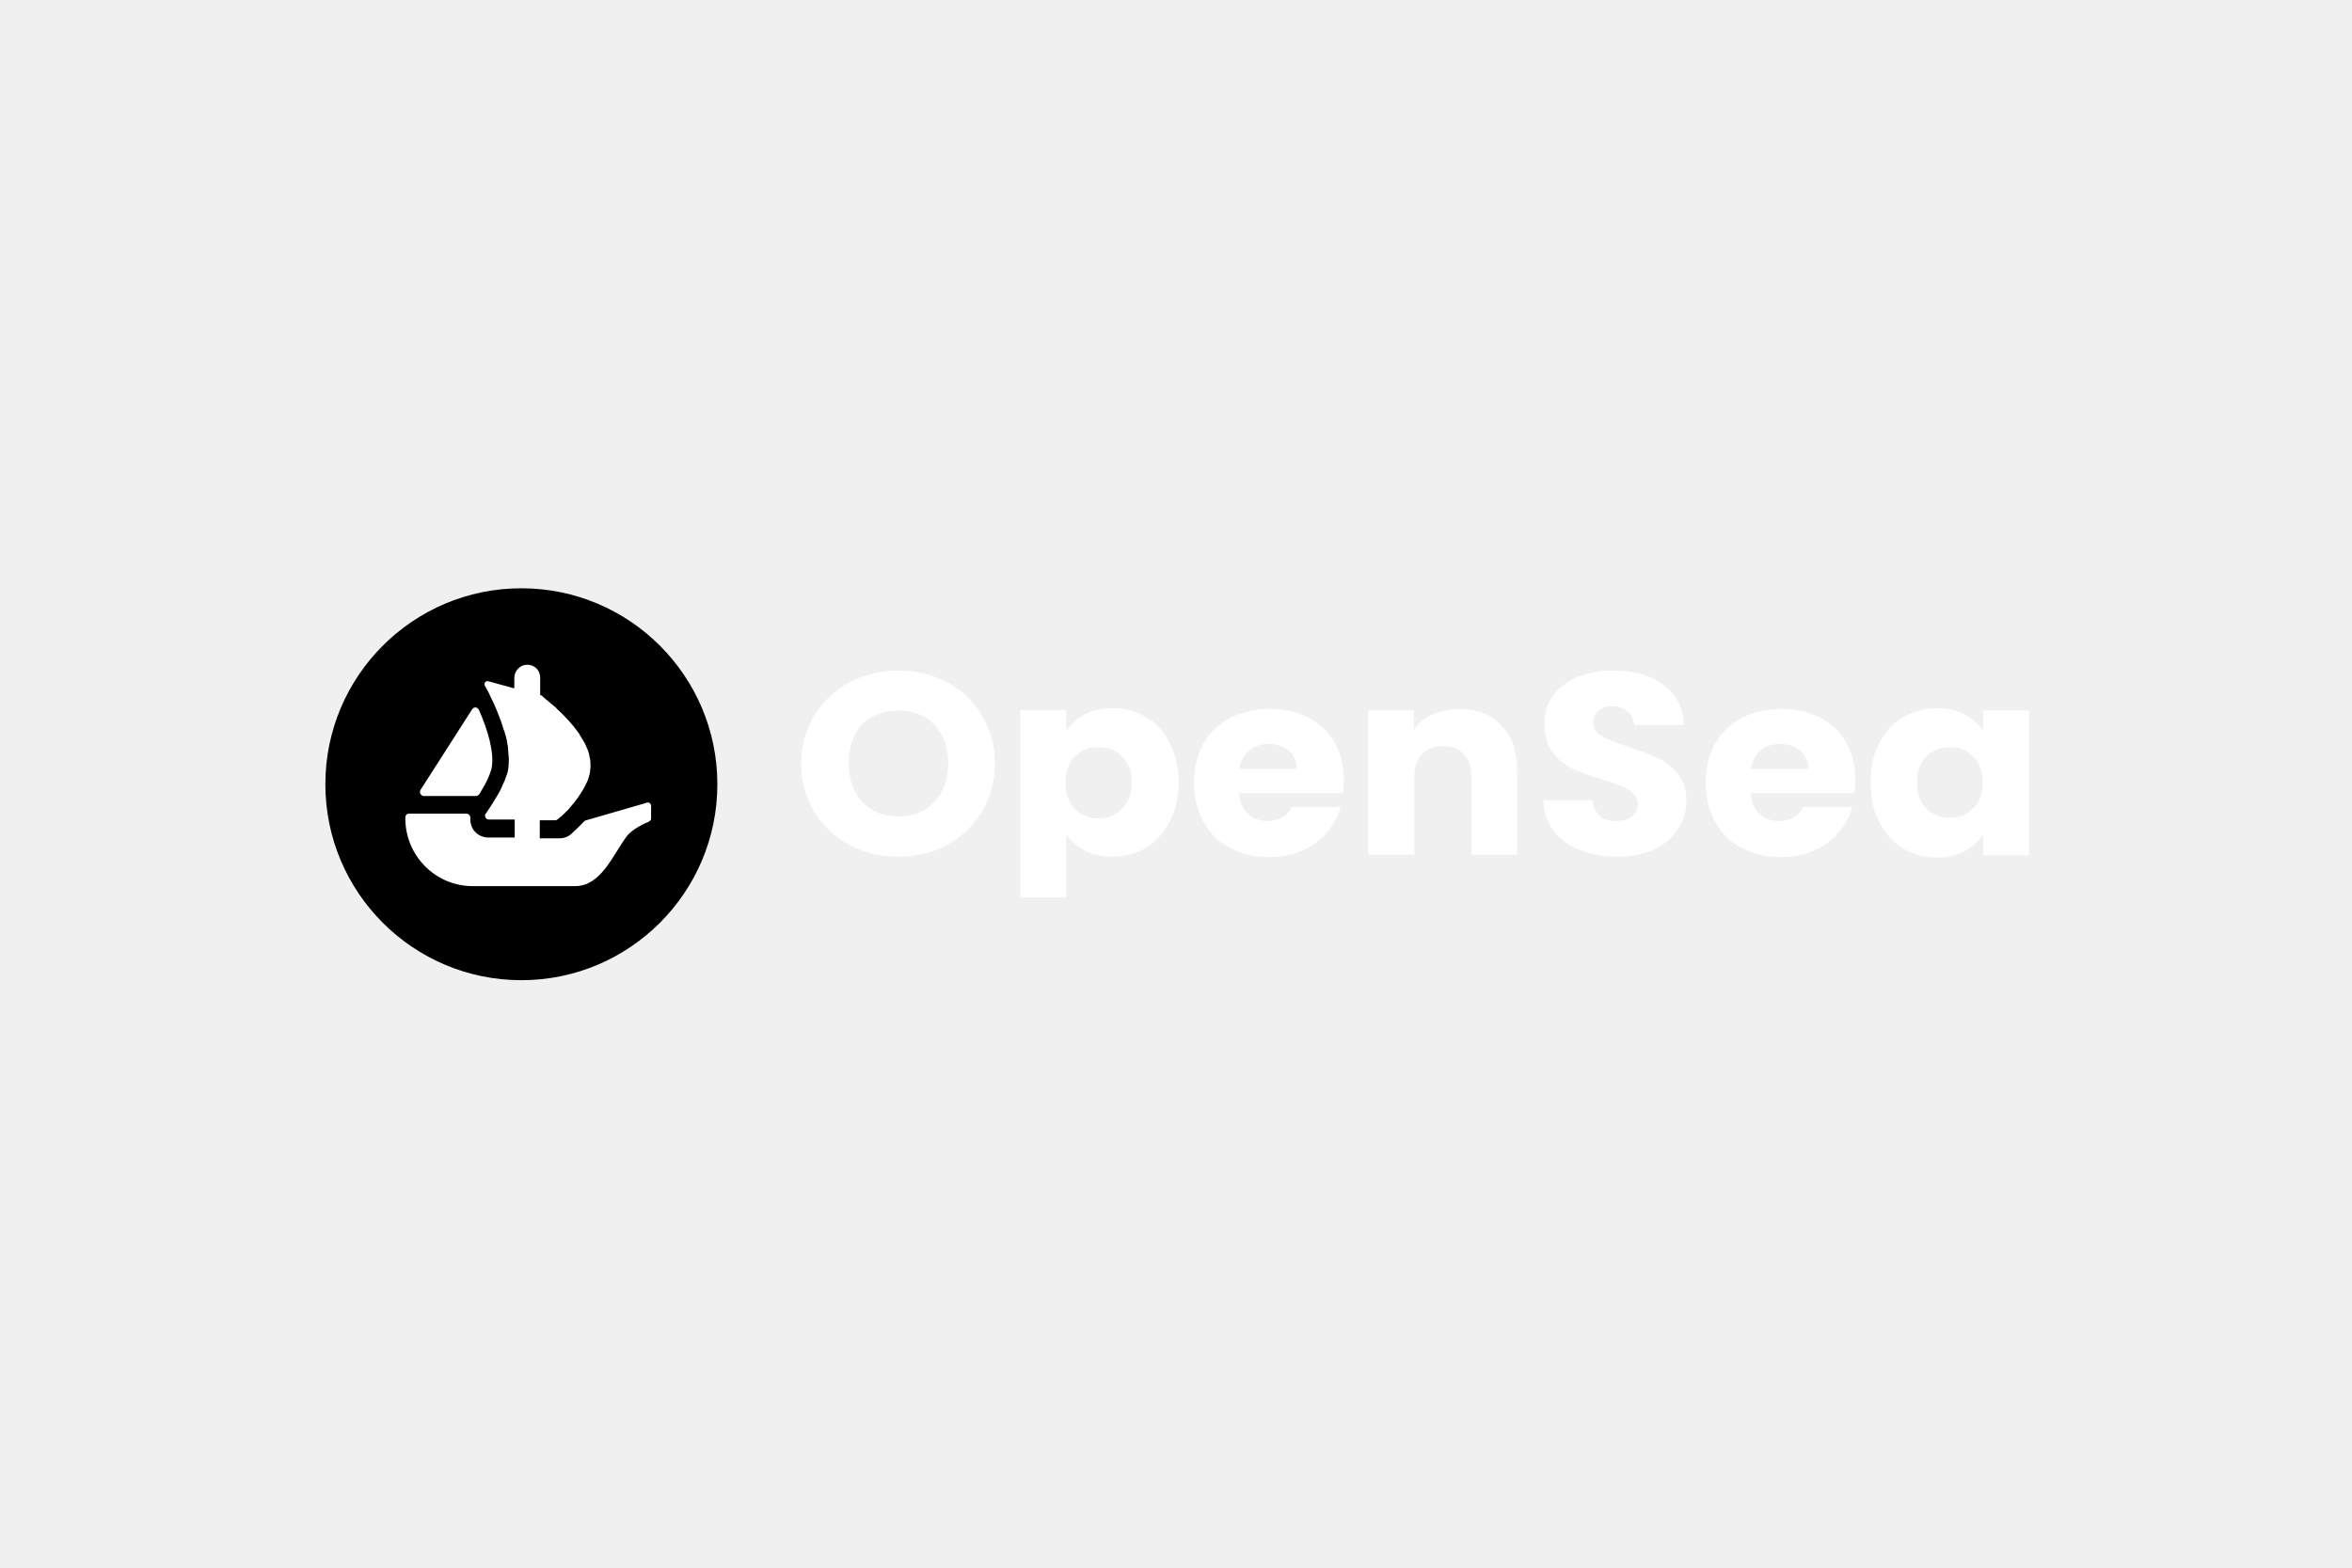
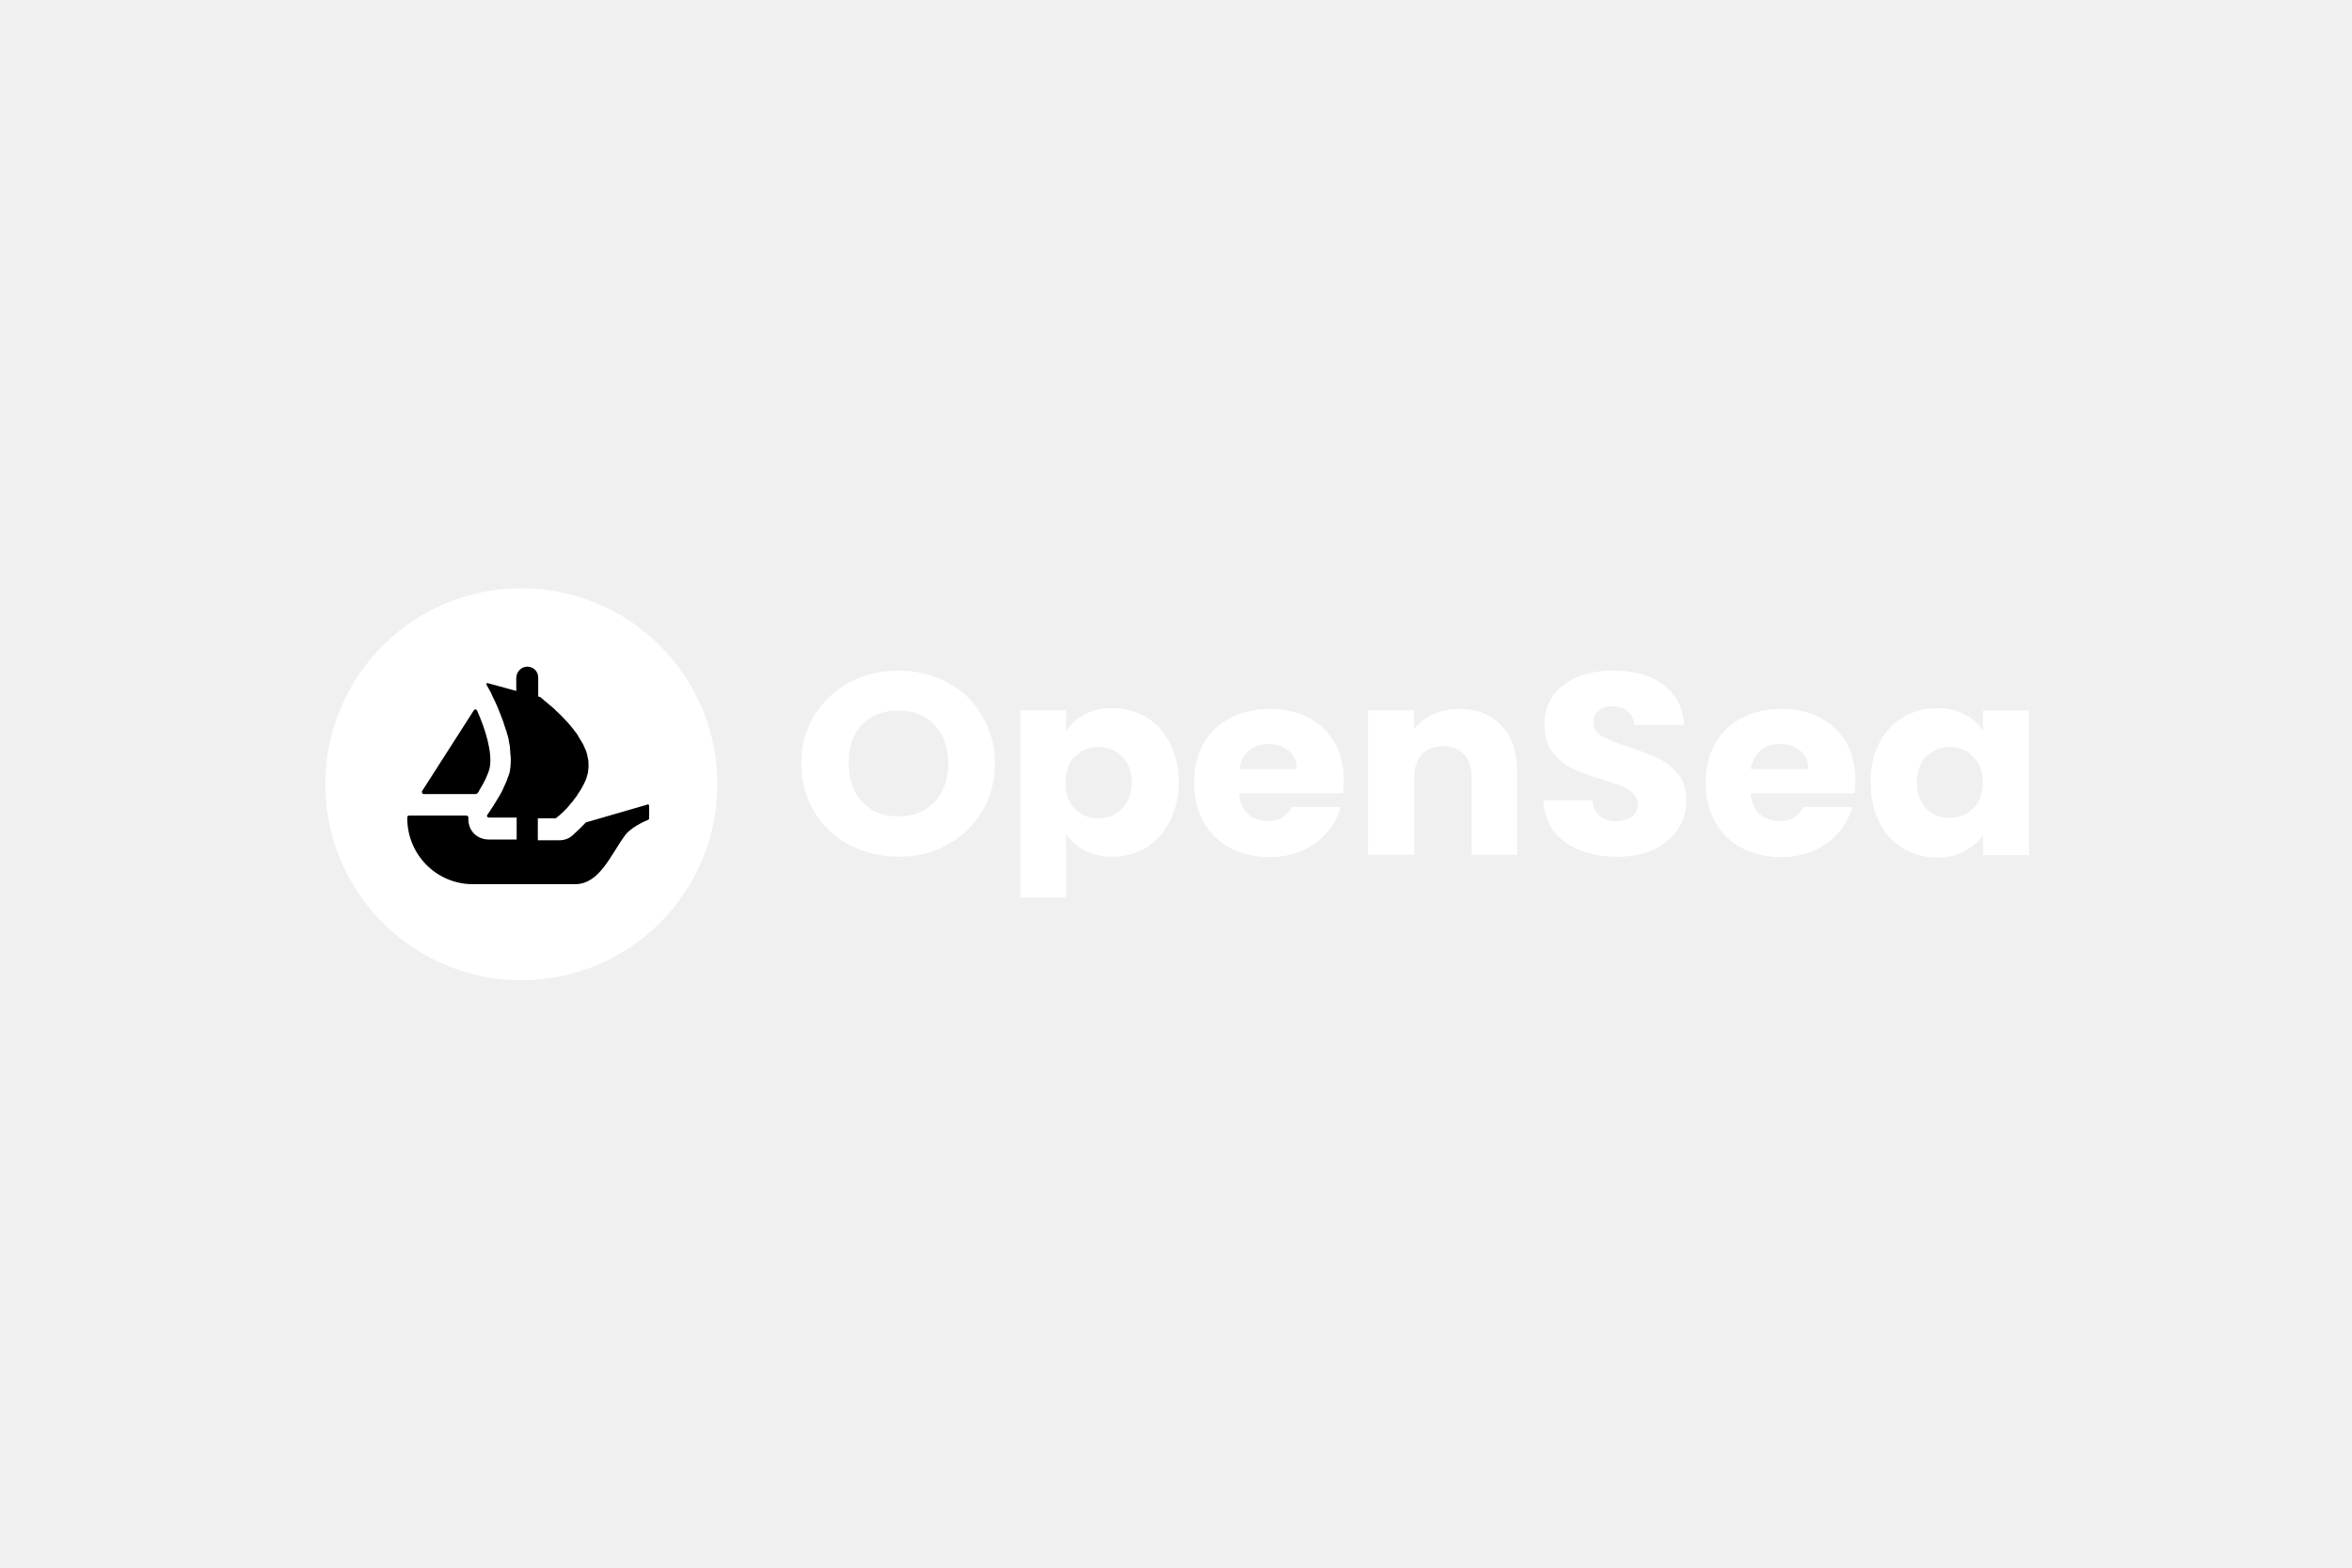
<svg xmlns="http://www.w3.org/2000/svg" version="1.0" id="katman_1" x="0px" y="0px" viewBox="0 0 600 400" style="enable-background:new 0 0 600 400;" xml:space="preserve">
  <style type="text/css">
	.st0{fill:#fff;}
+ 	.st1{fill:#fff;}
	
- 	.st2{fill:#FFFFFF; stroke: #fff;}
</style>
  <path class="st0" d="M229.2,218.6c-4.5,0-8.7-1-12.5-3c-3.7-2-6.7-4.8-9-8.5c-2.2-3.7-3.3-7.8-3.3-12.3c0-4.5,1.1-8.6,3.3-12.2  c2.2-3.6,5.2-6.4,9-8.5c3.8-2,7.9-3,12.5-3c4.5,0,8.7,1,12.4,3c3.8,2,6.8,4.8,8.9,8.5c2.2,3.6,3.3,7.7,3.3,12.2  c0,4.5-1.1,8.6-3.3,12.3c-2.2,3.6-5.2,6.4-8.9,8.5C237.9,217.6,233.7,218.6,229.2,218.6z M229.2,208.3c3.8,0,6.9-1.2,9.2-3.7  c2.3-2.5,3.5-5.7,3.5-9.8c0-4.1-1.2-7.4-3.5-9.8c-2.3-2.5-5.3-3.7-9.2-3.7c-3.9,0-7,1.2-9.3,3.6c-2.3,2.4-3.4,5.7-3.4,9.8  c0,4.1,1.1,7.4,3.4,9.8C222.2,207.1,225.3,208.3,229.2,208.3z" />
  <path class="st0" d="M272,186.5c1.1-1.7,2.7-3.1,4.7-4.2c2-1.1,4.4-1.6,7.1-1.6c3.2,0,6,0.8,8.6,2.3c2.6,1.5,4.6,3.7,6,6.6  c1.5,2.9,2.3,6.2,2.3,10s-0.8,7.1-2.3,10c-1.5,2.9-3.5,5.1-6,6.7c-2.6,1.5-5.4,2.3-8.6,2.3c-2.6,0-5-0.5-7.1-1.6  c-2-1.1-3.6-2.4-4.7-4.1v16.1h-11.7v-47.8H272V186.5z M288.7,199.6c0-2.8-0.8-5-2.5-6.6c-1.6-1.6-3.6-2.4-6-2.4  c-2.3,0-4.3,0.8-6,2.4c-1.6,1.6-2.4,3.9-2.4,6.7c0,2.8,0.8,5,2.4,6.7c1.6,1.6,3.6,2.4,6,2.4c2.3,0,4.3-0.8,6-2.4  C287.9,204.7,288.7,202.5,288.7,199.6z" />
  <path class="st0" d="M342.8,199.1c0,1.1-0.1,2.2-0.2,3.3h-26.5c0.2,2.3,0.9,4.1,2.3,5.3c1.4,1.2,3,1.8,5,1.8c2.9,0,5-1.2,6.1-3.6  h12.5c-0.6,2.4-1.8,4.6-3.5,6.5c-1.6,1.9-3.7,3.5-6.2,4.6c-2.5,1.1-5.3,1.7-8.4,1.7c-3.7,0-7.1-0.8-10-2.3s-5.2-3.7-6.8-6.6  c-1.6-2.9-2.5-6.2-2.5-10c0-3.8,0.8-7.2,2.4-10c1.6-2.9,3.9-5.1,6.8-6.6s6.3-2.3,10.1-2.3c3.7,0,7,0.7,9.9,2.2  c2.9,1.5,5.1,3.6,6.7,6.4C342,192.2,342.8,195.4,342.8,199.1z M330.8,196.1c0-1.9-0.7-3.5-2.1-4.6c-1.4-1.1-3.1-1.7-5.1-1.7  c-2,0-3.6,0.6-5,1.7c-1.3,1.1-2.1,2.7-2.5,4.7H330.8z" />
  <path class="st0" d="M372.3,180.9c4.5,0,8,1.4,10.7,4.2c2.7,2.8,4,6.6,4,11.5v21.5h-11.6v-20c0-2.5-0.7-4.4-2-5.7  c-1.3-1.4-3.1-2-5.3-2c-2.2,0-4,0.7-5.3,2c-1.3,1.4-2,3.3-2,5.7v20H349v-36.9h11.7v4.9c1.2-1.6,2.8-2.9,4.8-3.8  C367.5,181.4,369.8,180.9,372.3,180.9z" />
  <path class="st0" d="M412.5,218.6c-3.5,0-6.7-0.6-9.5-1.7s-5-2.7-6.7-4.9c-1.6-2.2-2.5-4.8-2.6-7.8h12.5c0.2,1.7,0.8,3,1.9,4  c1,0.9,2.4,1.3,4.1,1.3c1.7,0,3.1-0.4,4.1-1.1c1-0.8,1.5-1.9,1.5-3.2c0-1.1-0.4-2.1-1.2-2.8c-0.8-0.7-1.8-1.4-2.9-1.8  c-1.1-0.5-2.8-1-4.9-1.7c-3.1-0.9-5.6-1.8-7.6-2.8c-2-0.9-3.7-2.3-5.1-4.1c-1.4-1.8-2.1-4.2-2.1-7.1c0-4.3,1.6-7.7,4.9-10.1  c3.2-2.5,7.5-3.7,12.7-3.7c5.3,0,9.6,1.2,12.8,3.7c3.2,2.4,5,5.8,5.2,10.2h-12.7c-0.1-1.5-0.7-2.7-1.7-3.5c-1-0.9-2.4-1.3-4-1.3  c-1.4,0-2.6,0.4-3.4,1.1c-0.9,0.7-1.3,1.7-1.3,3.1c0,1.5,0.7,2.7,2.2,3.5c1.5,0.8,3.7,1.7,6.8,2.7c3.1,1,5.6,2,7.5,2.9  c2,0.9,3.7,2.3,5.1,4c1.4,1.8,2.1,4,2.1,6.8c0,2.6-0.7,5-2.1,7.2c-1.4,2.2-3.4,3.9-6,5.2C419.3,218,416.2,218.6,412.5,218.6z" />
  <path class="st0" d="M473.3,199.1c0,1.1-0.1,2.2-0.2,3.3h-26.5c0.2,2.3,0.9,4.1,2.3,5.3c1.4,1.2,3,1.8,5,1.8c2.9,0,5-1.2,6.1-3.6  h12.5c-0.6,2.4-1.8,4.6-3.5,6.5c-1.6,1.9-3.7,3.5-6.2,4.6c-2.5,1.1-5.3,1.7-8.4,1.7c-3.7,0-7.1-0.8-10-2.3c-2.9-1.5-5.2-3.7-6.8-6.6  c-1.6-2.9-2.5-6.2-2.5-10c0-3.8,0.8-7.2,2.4-10c1.6-2.9,3.9-5.1,6.8-6.6s6.3-2.3,10.1-2.3c3.7,0,7,0.7,9.9,2.2  c2.9,1.5,5.1,3.6,6.7,6.4C472.5,192.2,473.3,195.4,473.3,199.1z M461.3,196.1c0-1.9-0.7-3.5-2.1-4.6c-1.4-1.1-3.1-1.7-5.1-1.7  c-2,0-3.6,0.6-5,1.7c-1.3,1.1-2.1,2.7-2.5,4.7H461.3z" />
  <path class="st0" d="M477.2,199.6c0-3.8,0.7-7.1,2.2-10c1.5-2.9,3.5-5.1,6.1-6.6s5.4-2.3,8.6-2.3c2.7,0,5,0.5,7.1,1.6  c2.1,1.1,3.6,2.4,4.7,4.2v-5.2h11.7v36.9h-11.7v-5.2c-1.1,1.7-2.7,3.1-4.8,4.2c-2,1.1-4.4,1.6-7.1,1.6c-3.1,0-5.9-0.8-8.5-2.3  c-2.6-1.6-4.6-3.8-6.1-6.7C477.9,206.8,477.2,203.4,477.2,199.6z M505.8,199.7c0-2.8-0.8-5-2.5-6.7c-1.6-1.6-3.6-2.4-5.9-2.4  c-2.3,0-4.3,0.8-6,2.4c-1.6,1.6-2.4,3.8-2.4,6.6s0.8,5.1,2.4,6.7c1.6,1.6,3.6,2.4,6,2.4c2.3,0,4.3-0.8,5.9-2.4  C505,204.8,505.8,202.5,505.8,199.7z" />
  <path class="st1" d="M183,200.1c0,27.6-22.4,50-50,50s-50-22.4-50-50s22.4-50,50-50C160.6,150.1,183,172.5,183,200.1z" />
  <path class="st2" d="M107.7,201.8l0.2-0.3l13-20.3c0.2-0.3,0.6-0.3,0.8,0.1c2.2,4.9,4,10.9,3.2,14.7c-0.4,1.6-1.4,3.7-2.6,5.6  c-0.1,0.3-0.3,0.6-0.5,0.8c-0.1,0.1-0.2,0.2-0.4,0.2H108C107.7,202.5,107.5,202.1,107.7,201.8z" />
  <path class="st2" d="M165.6,205.6v3.2c0,0.2-0.1,0.3-0.3,0.4c-1,0.4-4.5,2-5.9,4c-3.7,5.1-6.5,12.4-12.7,12.4h-26.1  c-9.2,0-16.7-7.5-16.7-16.8v-0.3c0-0.2,0.2-0.4,0.4-0.4H119c0.3,0,0.5,0.3,0.5,0.5c-0.1,0.9,0.1,1.9,0.5,2.8  c0.9,1.8,2.7,2.8,4.6,2.8h7.2v-5.6h-7.1c-0.4,0-0.6-0.4-0.4-0.7c0.1-0.1,0.2-0.2,0.3-0.4c0.7-1,1.6-2.4,2.6-4.1  c0.7-1.1,1.3-2.4,1.8-3.6c0.1-0.2,0.2-0.4,0.3-0.7c0.1-0.4,0.3-0.8,0.4-1.1c0.1-0.3,0.2-0.6,0.3-0.9c0.2-1,0.3-2.1,0.3-3.3  c0-0.4,0-0.9-0.1-1.4c0-0.5-0.1-1-0.1-1.5c0-0.4-0.1-0.9-0.2-1.3c-0.1-0.7-0.2-1.3-0.4-2l-0.1-0.2c-0.1-0.4-0.2-0.9-0.4-1.3  c-0.4-1.4-0.9-2.8-1.4-4c-0.2-0.5-0.4-1-0.6-1.5c-0.3-0.7-0.6-1.4-0.9-2c-0.1-0.3-0.3-0.5-0.4-0.8c-0.1-0.3-0.3-0.6-0.4-0.9  c-0.1-0.2-0.2-0.4-0.3-0.6l-0.9-1.6c-0.1-0.2,0.1-0.5,0.3-0.4l5.5,1.5h0c0,0,0,0,0,0l0.7,0.2l0.8,0.2l0.3,0.1V173  c0-1.6,1.3-2.9,2.8-2.9c0.8,0,1.5,0.3,2,0.8c0.5,0.5,0.8,1.2,0.8,2v4.8l0.6,0.2c0,0,0.1,0,0.1,0.1c0.1,0.1,0.3,0.3,0.6,0.5  c0.2,0.2,0.4,0.4,0.7,0.6c0.5,0.4,1.2,1,1.9,1.6c0.2,0.2,0.4,0.3,0.5,0.5c0.9,0.8,1.9,1.8,2.9,2.9c0.3,0.3,0.5,0.6,0.8,0.9  c0.3,0.3,0.5,0.7,0.8,1c0.3,0.4,0.7,0.9,1,1.3c0.1,0.2,0.3,0.4,0.4,0.7c0.4,0.6,0.7,1.2,1.1,1.8c0.1,0.3,0.3,0.6,0.4,0.9  c0.4,0.8,0.7,1.6,0.8,2.5c0.1,0.2,0.1,0.4,0.1,0.5v0c0.1,0.2,0.1,0.5,0.1,0.8c0.1,0.9,0,1.7-0.1,2.6c-0.1,0.4-0.2,0.7-0.3,1.1  c-0.1,0.3-0.2,0.7-0.4,1.1c-0.3,0.7-0.7,1.4-1.1,2.1c-0.1,0.2-0.3,0.5-0.5,0.8c-0.2,0.3-0.4,0.5-0.5,0.8c-0.2,0.3-0.5,0.6-0.7,0.9  c-0.2,0.3-0.4,0.6-0.7,0.9c-0.3,0.4-0.7,0.8-1,1.2c-0.2,0.2-0.4,0.5-0.7,0.7c-0.2,0.2-0.4,0.5-0.7,0.7c-0.3,0.3-0.6,0.6-0.9,0.8  l-0.6,0.5c-0.1,0.1-0.2,0.1-0.3,0.1h-4.4v5.6h5.5c1.2,0,2.4-0.4,3.3-1.2c0.3-0.3,1.7-1.5,3.4-3.3c0.1-0.1,0.1-0.1,0.2-0.1l15.2-4.4  C165.4,205.1,165.6,205.3,165.6,205.6z" />
</svg>
